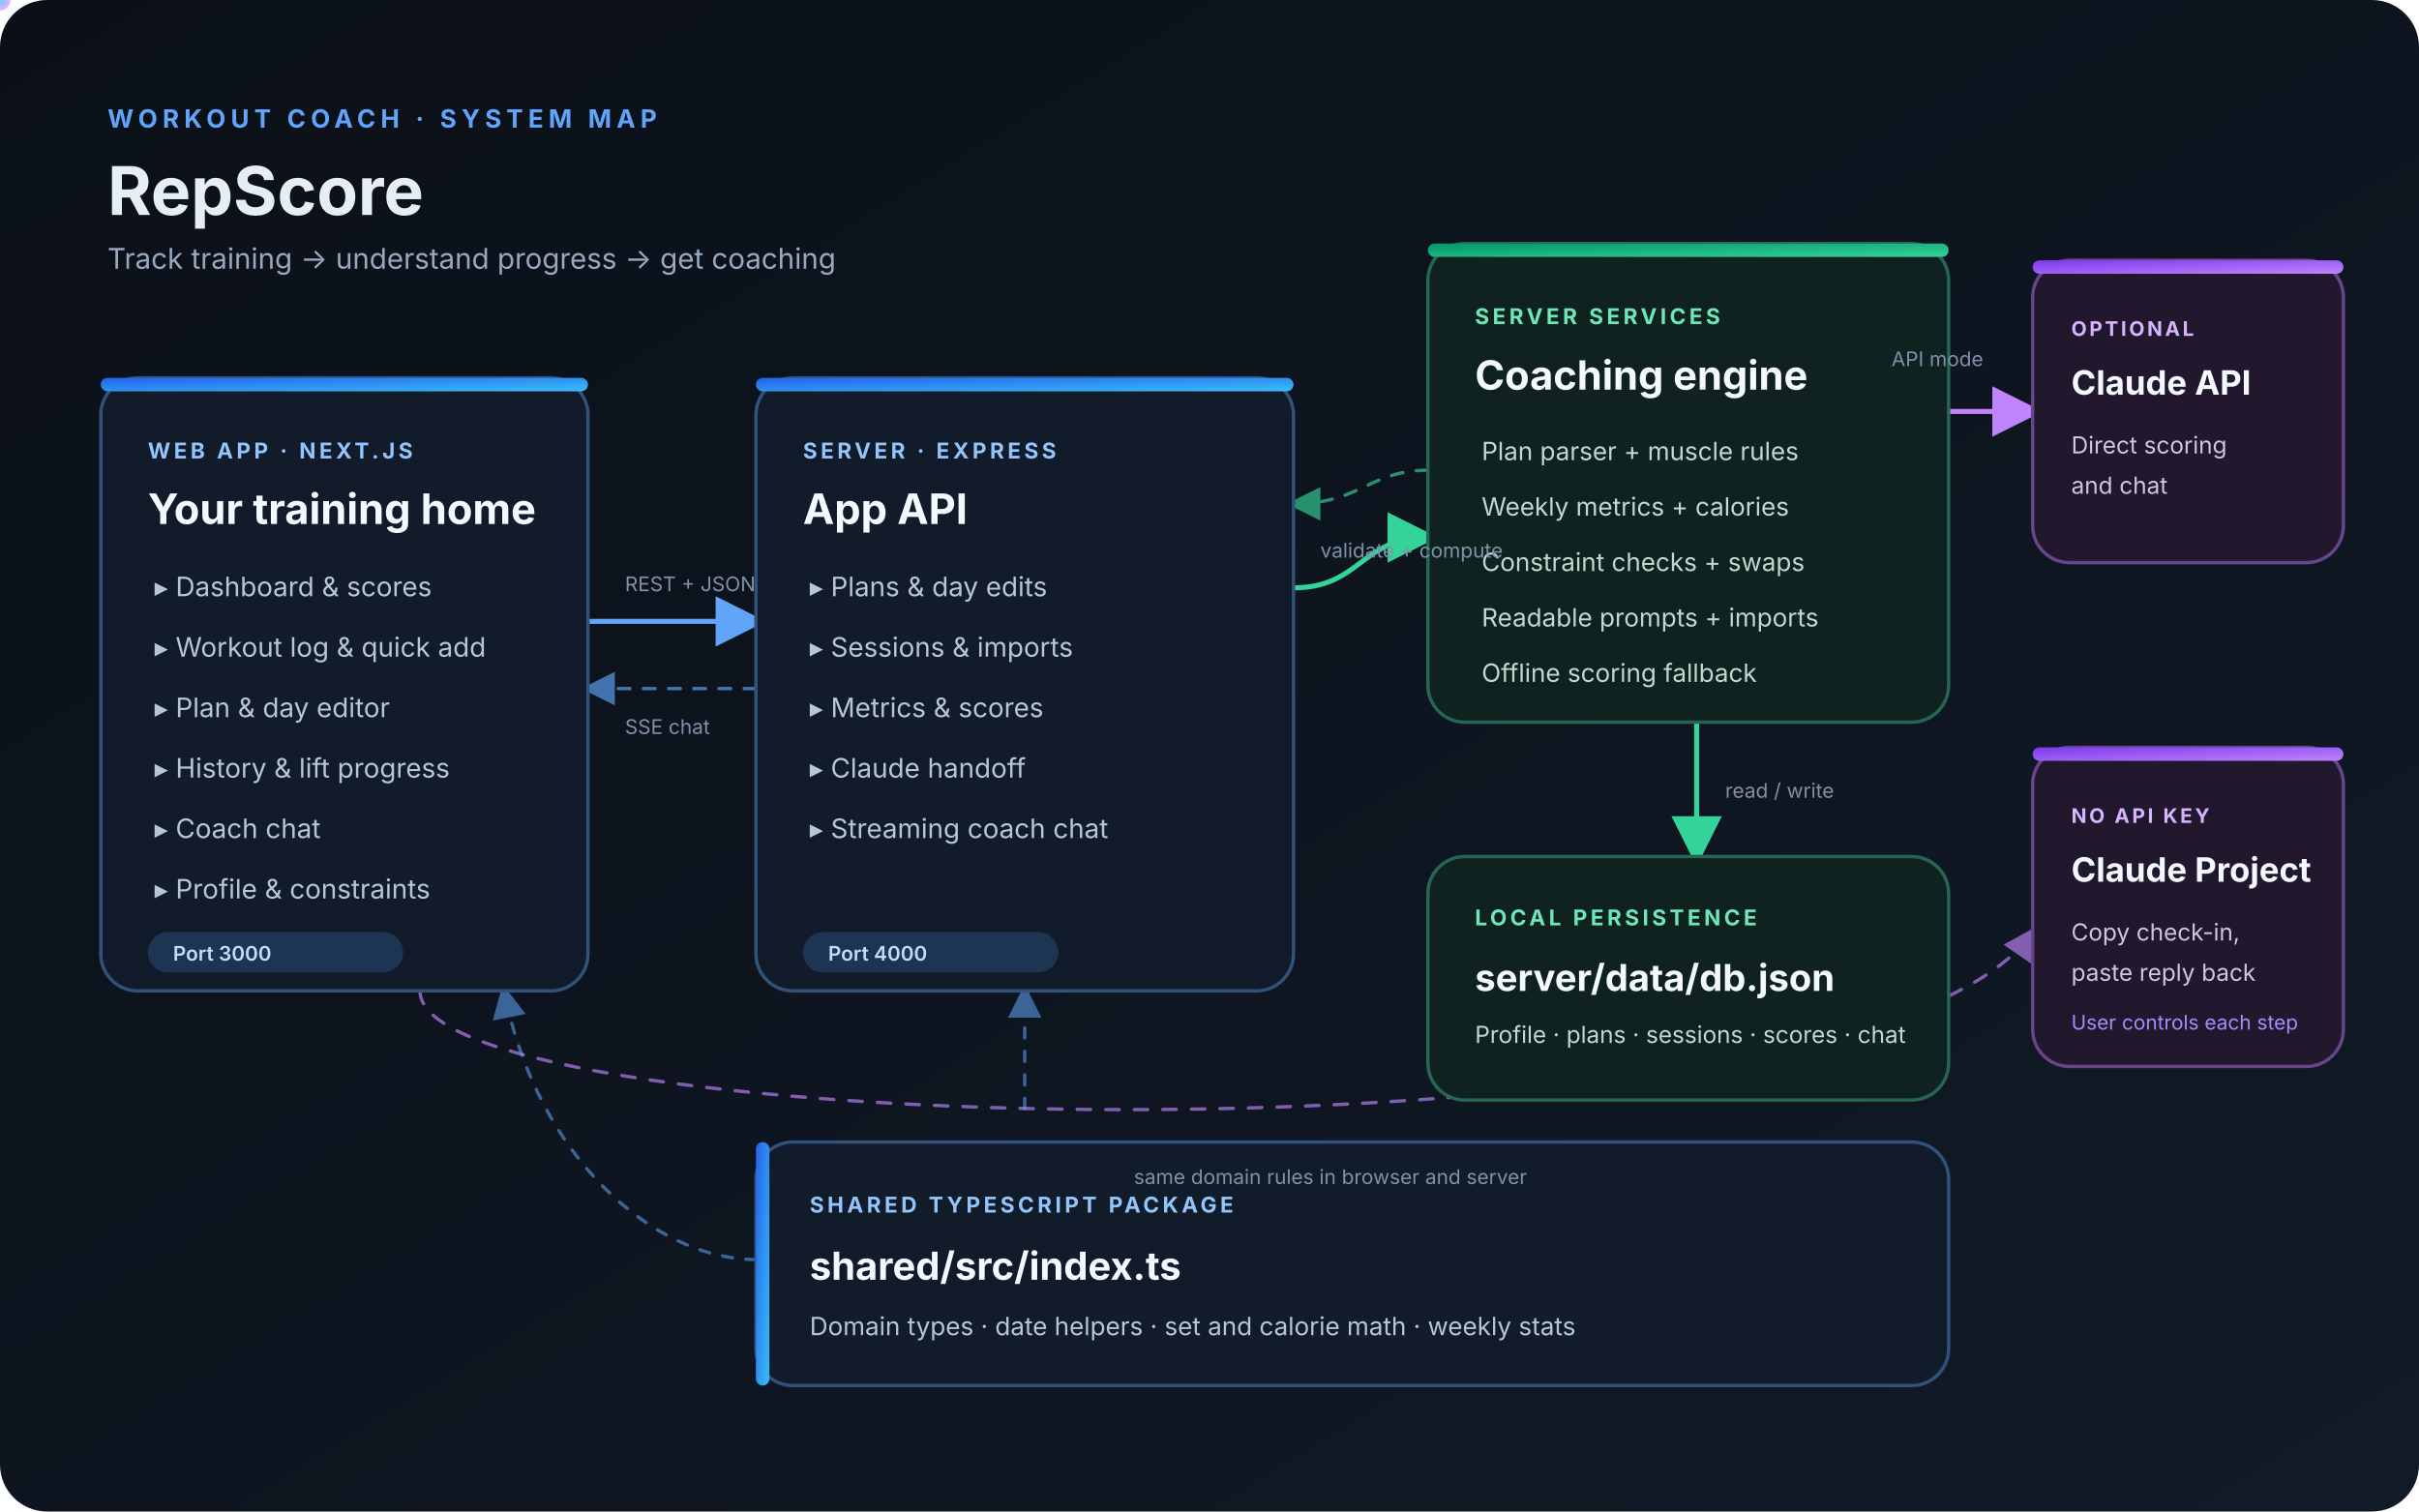
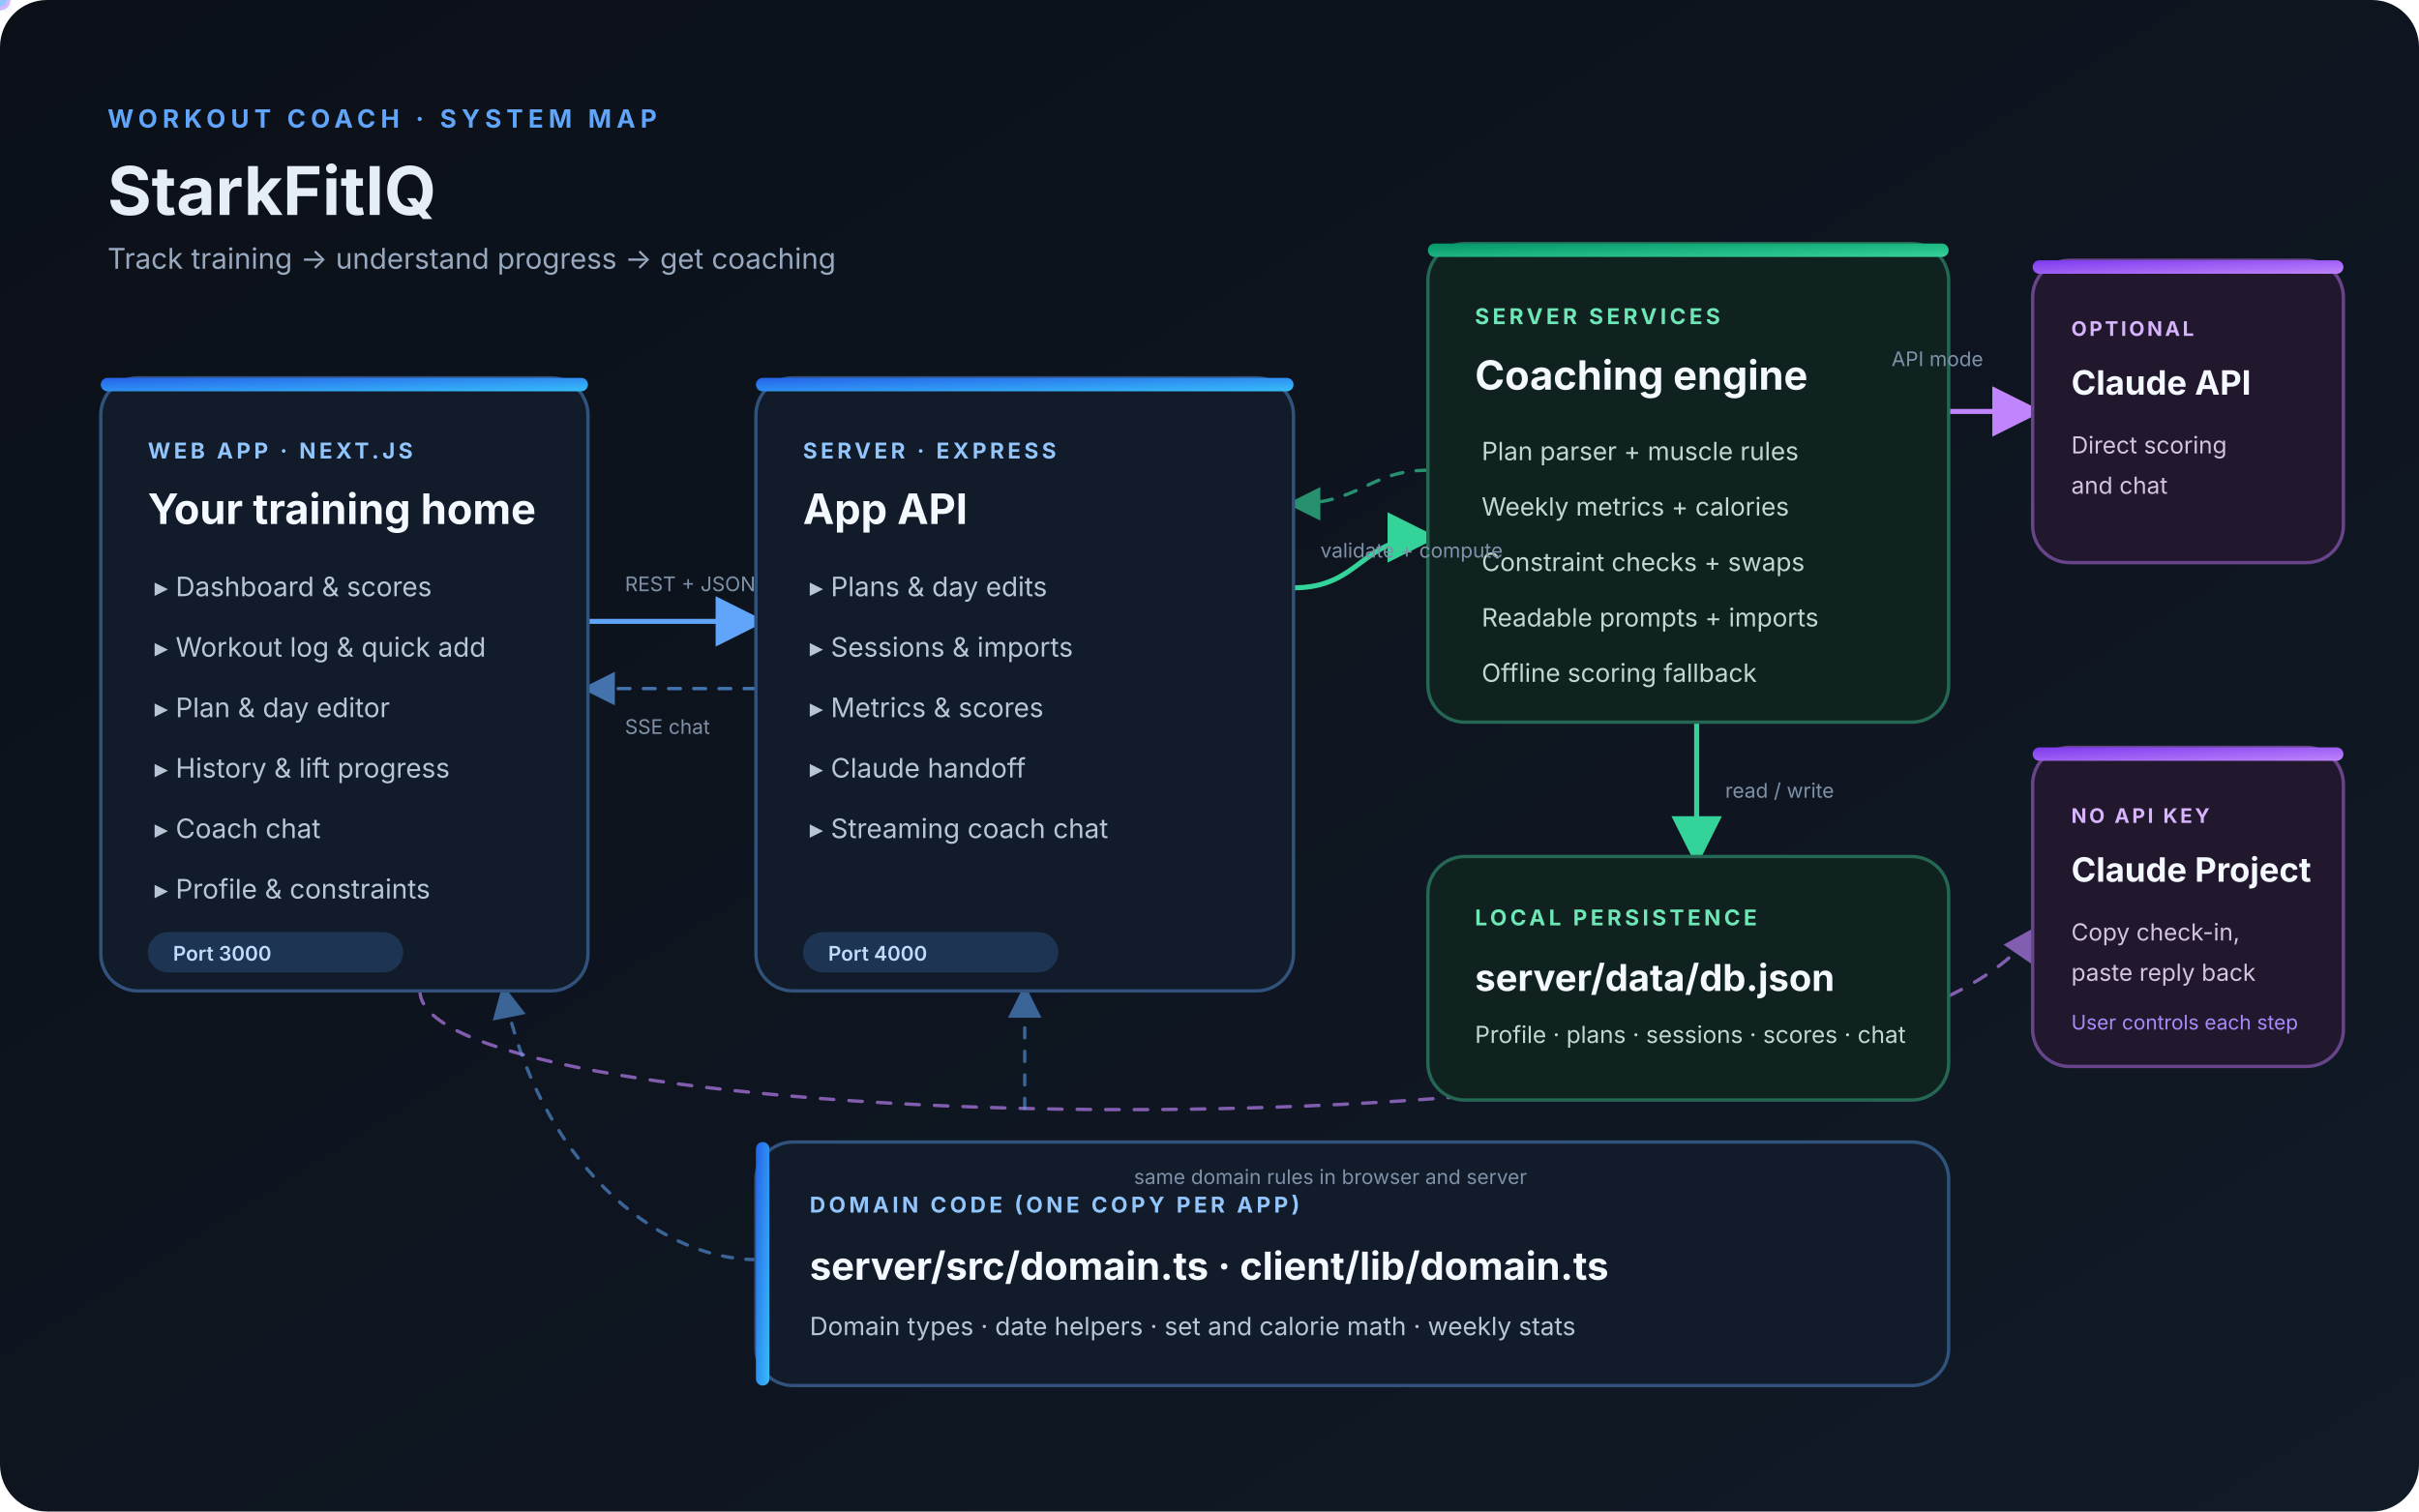
<svg xmlns="http://www.w3.org/2000/svg" xmlns:xlink="http://www.w3.org/1999/xlink" viewBox="0 0 1440 900" role="img" aria-labelledby="title desc">
  <defs>
    <linearGradient id="bg" x1="0" y1="0" x2="1" y2="1">
      <stop stop-color="#0b1018" />
      <stop offset="1" stop-color="#111a27" />
    </linearGradient>
    <linearGradient id="blue" x1="0" y1="0" x2="1" y2="1">
      <stop stop-color="#2563eb" />
      <stop offset="1" stop-color="#38bdf8" />
    </linearGradient>
    <linearGradient id="violet" x1="0" y1="0" x2="1" y2="1">
      <stop stop-color="#7c3aed" />
      <stop offset="1" stop-color="#c084fc" />
    </linearGradient>
    <linearGradient id="green" x1="0" y1="0" x2="1" y2="1">
      <stop stop-color="#059669" />
      <stop offset="1" stop-color="#34d399" />
    </linearGradient>
    <filter id="glow">
      <feGaussianBlur stdDeviation="4" result="blur" />
      <feMerge>
        <feMergeNode in="blur" />
        <feMergeNode in="SourceGraphic" />
      </feMerge>
    </filter>
    <marker id="arrow-blue" markerWidth="10" markerHeight="10" refX="8" refY="5" orient="auto">
      <path d="M0 0L10 5L0 10Z" fill="#60a5fa" />
    </marker>
    <marker id="arrow-green" markerWidth="10" markerHeight="10" refX="8" refY="5" orient="auto">
      <path d="M0 0L10 5L0 10Z" fill="#34d399" />
    </marker>
    <marker id="arrow-purple" markerWidth="10" markerHeight="10" refX="8" refY="5" orient="auto">
      <path d="M0 0L10 5L0 10Z" fill="#c084fc" />
    </marker>
  </defs>
  <rect width="1440" height="900" rx="28" fill="url(#bg)" />
  <g fill="#e5edf7" font-family="Inter,Arial,sans-serif">
    <text x="64" y="76" font-size="15" font-weight="700" letter-spacing="3" fill="#60a5fa">WORKOUT COACH · SYSTEM MAP</text>
-     <text x="64" y="128" font-size="40" font-weight="750">RepScore</text>
+     <text x="64" y="128" font-size="40" font-weight="750">StarkFitIQ</text>
    <text x="64" y="160" font-size="17" fill="#98a9bf">Track training → understand progress → get coaching</text>
  </g>
  <g fill="none" stroke-linecap="round">
    <path id="client-api" d="M350 370 C390 370 410 370 450 370" stroke="#60a5fa" stroke-width="3" marker-end="url(#arrow-blue)" />
    <path id="api-client" d="M450 410 C410 410 390 410 350 410" stroke="#60a5fa" stroke-width="2" stroke-dasharray="7 8" marker-end="url(#arrow-blue)" opacity=".65" />
    <path id="api-services" d="M770 350 C810 350 810 320 850 320" stroke="#34d399" stroke-width="3" marker-end="url(#arrow-green)" />
    <path id="services-store" d="M1010 430 C1010 465 1010 475 1010 510" stroke="#34d399" stroke-width="3" marker-end="url(#arrow-green)" />
    <path id="services-api" d="M850 280 C815 280 810 300 770 300" stroke="#34d399" stroke-width="2" stroke-dasharray="7 8" marker-end="url(#arrow-green)" opacity=".65" />
    <path id="services-claude" d="M1160 245 C1185 245 1190 245 1210 245" stroke="#c084fc" stroke-width="3" marker-end="url(#arrow-purple)" />
    <path id="client-project" d="M250 590 C250 680 1110 700 1210 555" stroke="#c084fc" stroke-width="2" stroke-dasharray="8 9" marker-end="url(#arrow-purple)" opacity=".65" />
    <path id="shared-client" d="M450 750 C390 750 320 690 300 590" stroke="#60a5fa" stroke-width="2" stroke-dasharray="6 8" marker-end="url(#arrow-blue)" opacity=".55" />
    <path id="shared-api" d="M610 660 C610 630 610 615 610 590" stroke="#60a5fa" stroke-width="2" stroke-dasharray="6 8" marker-end="url(#arrow-blue)" opacity=".55" />
  </g>
  <g filter="url(#glow)">
    <circle r="6" fill="#93c5fd">
      <animateMotion dur="3.8s" repeatCount="indefinite">
        <mpath xlink:href="#client-api" />
      </animateMotion>
    </circle>
    <circle r="5" fill="#bfdbfe">
      <animateMotion dur="4.6s" begin="-2s" repeatCount="indefinite">
        <mpath xlink:href="#api-client" />
      </animateMotion>
    </circle>
    <circle r="6" fill="#6ee7b7">
      <animateMotion dur="4.2s" begin="-1s" repeatCount="indefinite">
        <mpath xlink:href="#api-services" />
      </animateMotion>
    </circle>
    <circle r="5" fill="#a7f3d0">
      <animateMotion dur="3.5s" begin="-1.7s" repeatCount="indefinite">
        <mpath xlink:href="#services-store" />
      </animateMotion>
    </circle>
    <circle r="6" fill="#d8b4fe">
      <animateMotion dur="4.8s" begin="-.8s" repeatCount="indefinite">
        <mpath xlink:href="#services-claude" />
      </animateMotion>
    </circle>
    <circle r="5" fill="#d8b4fe">
      <animateMotion dur="9s" begin="-4s" repeatCount="indefinite">
        <mpath xlink:href="#client-project" />
      </animateMotion>
    </circle>
    <circle r="4" fill="#93c5fd">
      <animateMotion dur="5.5s" begin="-2.4s" repeatCount="indefinite">
        <mpath xlink:href="#shared-api" />
      </animateMotion>
    </circle>
  </g>
  <g font-family="Inter,Arial,sans-serif">
    <rect x="60" y="225" width="290" height="365" rx="22" fill="#111b29" stroke="#31527b" stroke-width="2" />
    <rect x="60" y="225" width="290" height="8" rx="4" fill="url(#blue)" />
    <text x="88" y="273" fill="#93c5fd" font-size="13" font-weight="700" letter-spacing="2">WEB APP · NEXT.JS</text>
    <text x="88" y="312" fill="#f4f8ff" font-size="25" font-weight="700">Your training home</text>
    <g fill="#b8c5d6" font-size="16">
      <text x="92" y="355">▸ Dashboard &amp; scores</text>
      <text x="92" y="391">▸ Workout log &amp; quick add</text>
      <text x="92" y="427">▸ Plan &amp; day editor</text>
      <text x="92" y="463">▸ History &amp; lift progress</text>
      <text x="92" y="499">▸ Coach chat</text>
      <text x="92" y="535">▸ Profile &amp; constraints</text>
    </g>
    <rect x="88" y="555" width="152" height="24" rx="12" fill="#1d3552" />
    <text x="103" y="572" fill="#bfdbfe" font-size="12" font-weight="600">Port 3000</text>
  </g>
  <g font-family="Inter,Arial,sans-serif">
    <rect x="450" y="225" width="320" height="365" rx="22" fill="#111b29" stroke="#31527b" stroke-width="2" />
    <rect x="450" y="225" width="320" height="8" rx="4" fill="url(#blue)" />
    <text x="478" y="273" fill="#93c5fd" font-size="13" font-weight="700" letter-spacing="2">SERVER · EXPRESS</text>
    <text x="478" y="312" fill="#f4f8ff" font-size="25" font-weight="700">App API</text>
    <g fill="#b8c5d6" font-size="16">
      <text x="482" y="355">▸ Plans &amp; day edits</text>
      <text x="482" y="391">▸ Sessions &amp; imports</text>
      <text x="482" y="427">▸ Metrics &amp; scores</text>
      <text x="482" y="463">▸ Claude handoff</text>
      <text x="482" y="499">▸ Streaming coach chat</text>
    </g>
    <rect x="478" y="555" width="152" height="24" rx="12" fill="#1d3552" />
    <text x="493" y="572" fill="#bfdbfe" font-size="12" font-weight="600">Port 4000</text>
  </g>
  <g font-family="Inter,Arial,sans-serif">
    <rect x="850" y="145" width="310" height="285" rx="22" fill="#10221f" stroke="#246753" stroke-width="2" />
    <rect x="850" y="145" width="310" height="8" rx="4" fill="url(#green)" />
    <text x="878" y="193" fill="#6ee7b7" font-size="13" font-weight="700" letter-spacing="2">SERVER SERVICES</text>
    <text x="878" y="232" fill="#f4f8ff" font-size="24" font-weight="700">Coaching engine</text>
    <g fill="#c1d8d0" font-size="15">
      <text x="882" y="274">Plan parser + muscle rules</text>
      <text x="882" y="307">Weekly metrics + calories</text>
      <text x="882" y="340">Constraint checks + swaps</text>
      <text x="882" y="373">Readable prompts + imports</text>
      <text x="882" y="406">Offline scoring fallback</text>
    </g>
  </g>
  <g font-family="Inter,Arial,sans-serif">
    <rect x="850" y="510" width="310" height="145" rx="22" fill="#10221f" stroke="#246753" stroke-width="2" />
    <text x="878" y="551" fill="#6ee7b7" font-size="13" font-weight="700" letter-spacing="2">LOCAL PERSISTENCE</text>
    <text x="878" y="590" fill="#f4f8ff" font-size="22" font-weight="700">server/data/db.json</text>
    <text x="878" y="621" fill="#c1d8d0" font-size="14">Profile · plans · sessions · scores · chat</text>
  </g>
  <g font-family="Inter,Arial,sans-serif">
    <rect x="1210" y="155" width="185" height="180" rx="22" fill="#21182d" stroke="#68448b" stroke-width="2" />
    <rect x="1210" y="155" width="185" height="8" rx="4" fill="url(#violet)" />
    <text x="1233" y="200" fill="#d8b4fe" font-size="12" font-weight="700" letter-spacing="1.5">OPTIONAL</text>
    <text x="1233" y="235" fill="#f4f8ff" font-size="20" font-weight="700">Claude API</text>
    <text x="1233" y="270" fill="#d3c4e2" font-size="14">Direct scoring</text>
    <text x="1233" y="294" fill="#d3c4e2" font-size="14">and chat</text>
    <rect x="1210" y="445" width="185" height="190" rx="22" fill="#21182d" stroke="#68448b" stroke-width="2" />
    <rect x="1210" y="445" width="185" height="8" rx="4" fill="url(#violet)" />
    <text x="1233" y="490" fill="#d8b4fe" font-size="12" font-weight="700" letter-spacing="1.5">NO API KEY</text>
    <text x="1233" y="525" fill="#f4f8ff" font-size="20" font-weight="700">Claude Project</text>
    <text x="1233" y="560" fill="#d3c4e2" font-size="14">Copy check-in,</text>
    <text x="1233" y="584" fill="#d3c4e2" font-size="14">paste reply back</text>
    <text x="1233" y="613" fill="#a78bfa" font-size="12">User controls each step</text>
  </g>
  <g font-family="Inter,Arial,sans-serif">
    <rect x="450" y="680" width="710" height="145" rx="22" fill="#111b29" stroke="#31527b" stroke-width="2" />
    <rect x="450" y="680" width="8" height="145" rx="4" fill="url(#blue)" />
-     <text x="482" y="722" fill="#93c5fd" font-size="13" font-weight="700" letter-spacing="2">SHARED TYPESCRIPT PACKAGE</text>
-     <text x="482" y="762" fill="#f4f8ff" font-size="23" font-weight="700">shared/src/index.ts</text>
+     <text x="482" y="722" fill="#93c5fd" font-size="13" font-weight="700" letter-spacing="2">DOMAIN CODE (ONE COPY PER APP)</text>
+     <text x="482" y="762" fill="#f4f8ff" font-size="23" font-weight="700">server/src/domain.ts · client/lib/domain.ts</text>
    <text x="482" y="795" fill="#b8c5d6" font-size="15">Domain types · date helpers · set and calorie math · weekly stats</text>
  </g>
  <g font-family="Inter,Arial,sans-serif" fill="#7f91a8" font-size="12">
    <text x="372" y="352">REST + JSON</text>
    <text x="372" y="437">SSE chat</text>
    <text x="786" y="332">validate + compute</text>
    <text x="1027" y="475">read / write</text>
    <text x="1126" y="218">API mode</text>
    <text x="675" y="705">same domain rules in browser and server</text>
  </g>
</svg>
